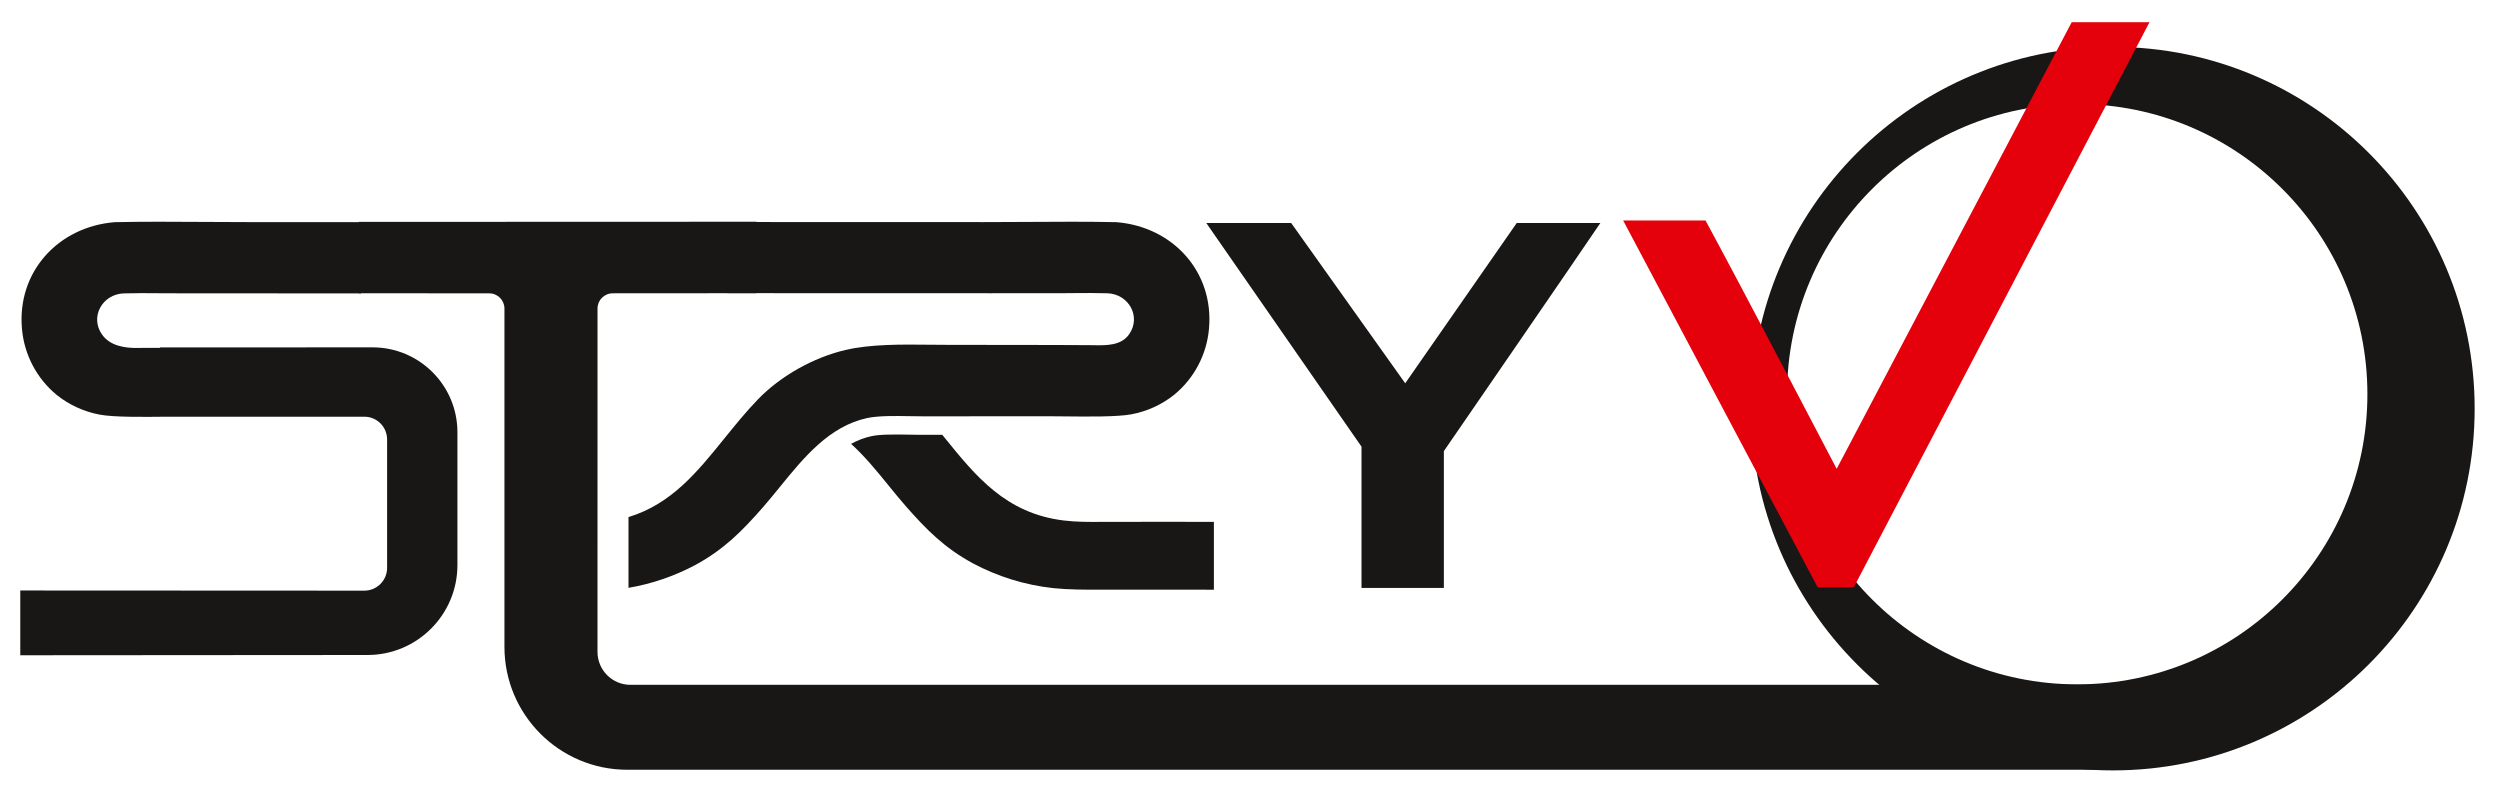
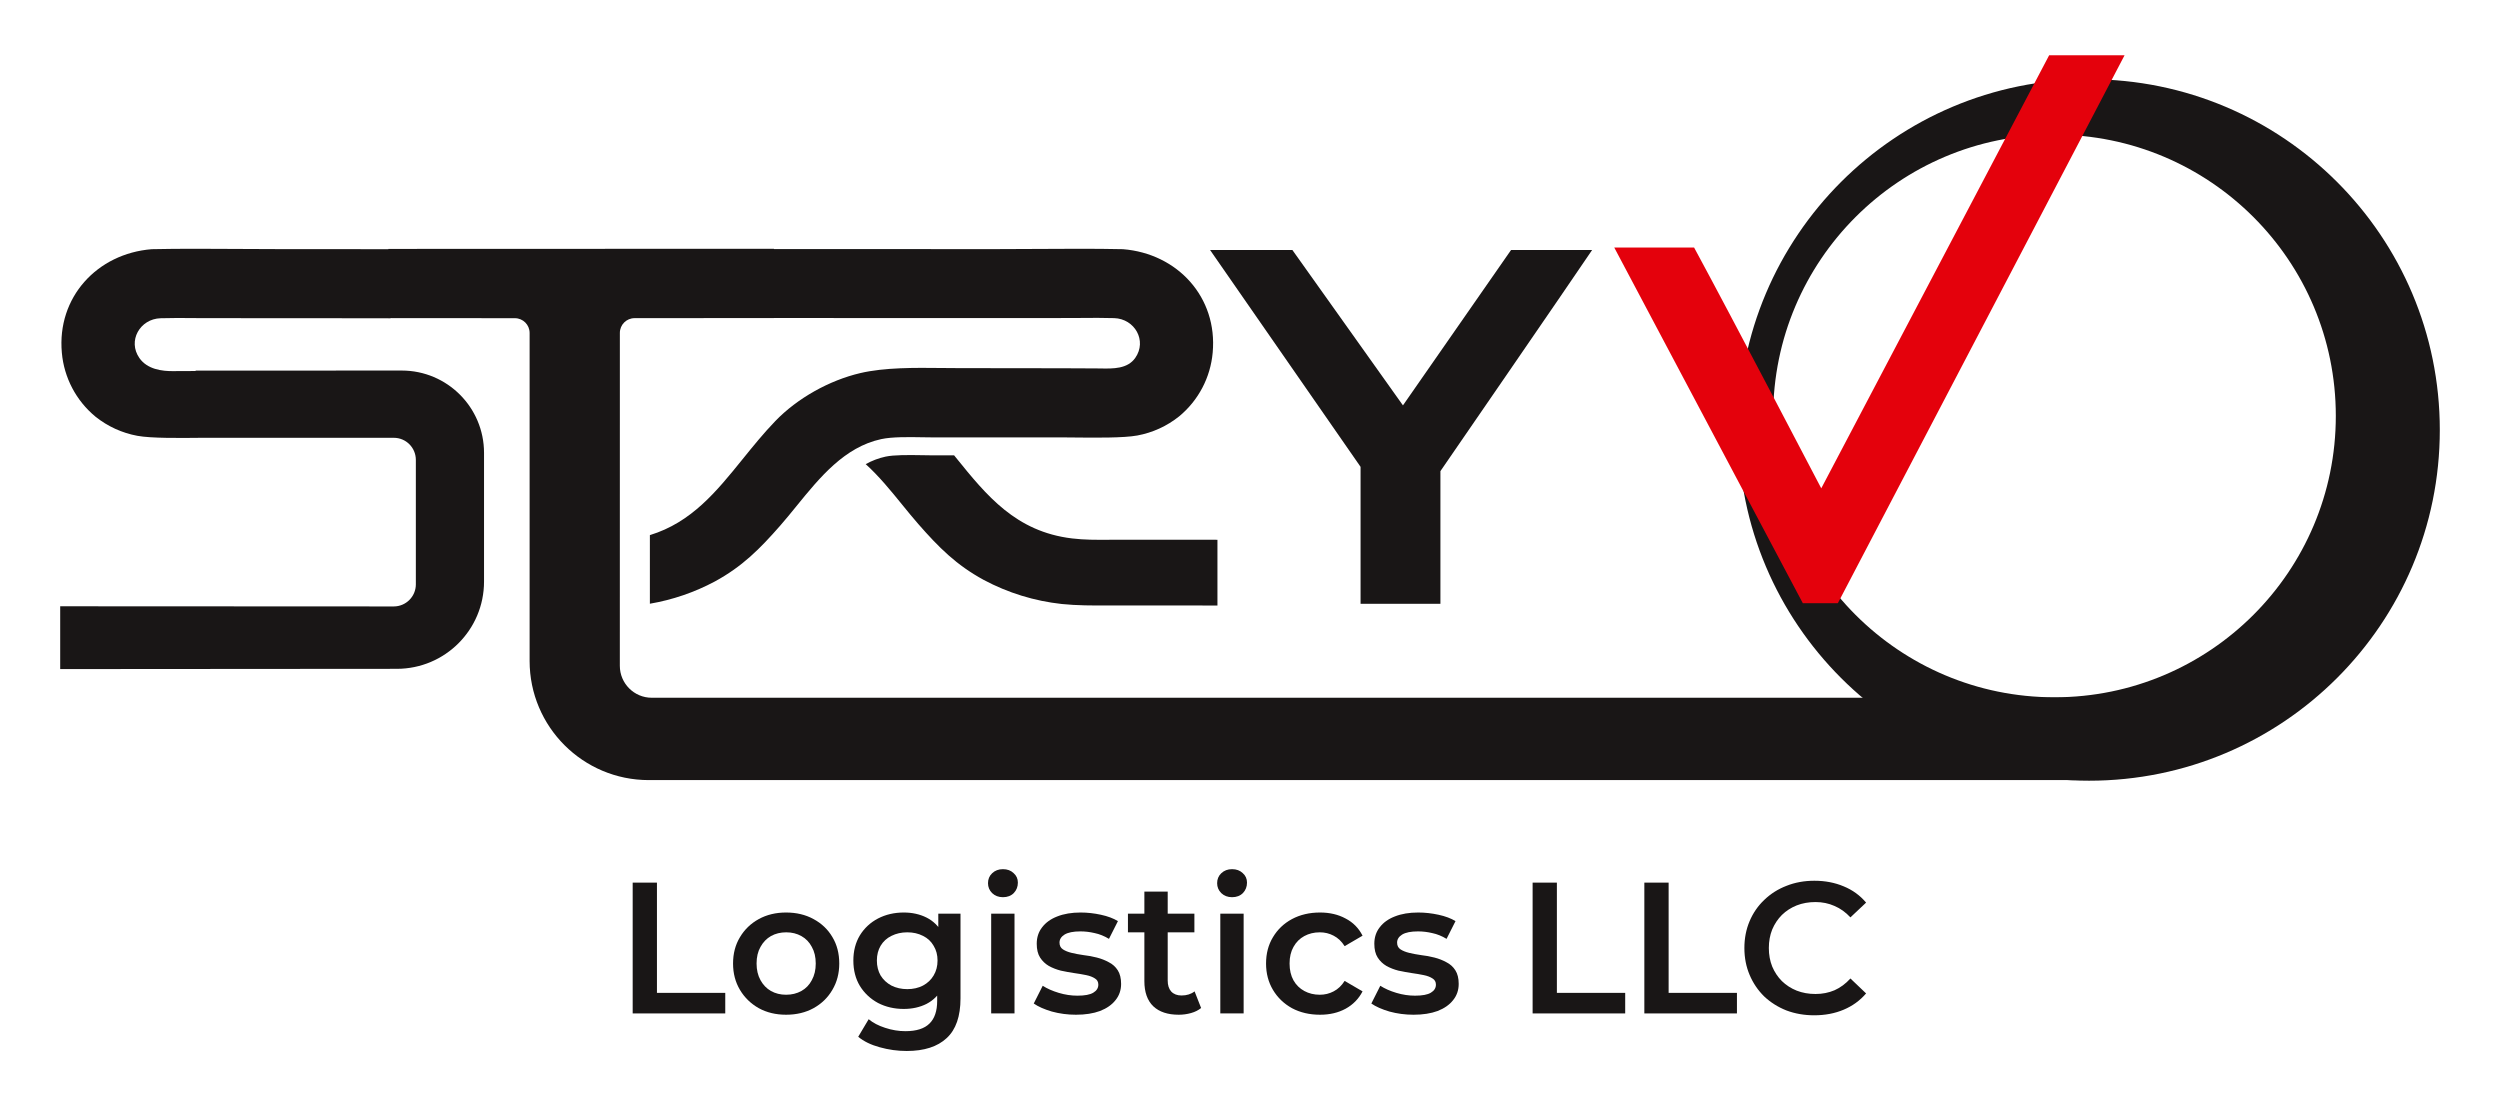
- <svg xmlns="http://www.w3.org/2000/svg" width="1973" height="628" viewBox="0 0 1973 628" fill="none">
-   <path d="M1667.5 37C1825.18 37 1953 164.823 1953 322.5C1953 480.177 1825.18 608 1667.5 608C1509.82 608 1382 480.177 1382 322.5C1382 164.823 1509.82 37 1667.5 37ZM1639.35 82.092C1512.88 82.092 1410.35 184.619 1410.35 311.092C1410.35 437.565 1512.88 540.092 1639.35 540.092C1765.83 540.092 1868.35 437.565 1868.35 311.092C1868.35 184.619 1765.83 82.092 1639.35 82.092Z" fill="#191616" />
-   <path d="M161.293 175.143C137.557 174.996 113.475 174.846 90.559 175.335C45.984 178.9 13.25 214.543 17.345 259.633C19.132 279.948 28.999 298.696 44.734 311.676C54.641 319.6 66.355 324.951 78.832 327.253C89.925 329.323 113.606 329.063 130.546 328.877L130.603 328.877C133.713 328.843 243.605 328.863 287.578 328.873C297.517 328.875 305.5 336.933 305.501 346.872L305.503 448.144C305.504 458.089 297.439 466.149 287.495 466.145L16 466.012V517.131L290.053 516.925C329.245 516.896 361 485.117 361 445.925V341.123C361 304.12 331.003 274.123 294 274.123H281.444H281.396L126.258 274.196L126.219 274.512C122.004 274.545 117.808 274.57 113.745 274.54C112.164 274.528 110.511 274.559 108.819 274.592L108.779 274.593C98.53 274.789 86.831 273.013 80.499 263.985C70.68 249.985 80.901 232.059 97.733 231.546C106.791 231.27 115.528 231.342 124.341 231.415L124.726 231.418C126.851 231.436 128.991 231.454 131.13 231.466L284.977 231.568C284.967 225.851 284.976 220.096 284.985 214.328V214.109V214.088C285.006 201.147 285.027 188.135 284.832 175.335L194.917 175.284C183.914 175.284 172.668 175.214 161.343 175.144L161.308 175.143H161.293Z" fill-rule="evenodd" clip-rule="evenodd" fill="#191616" />
-   <path d="M1635 17.5H1696.39L1463 463.5H1434.5L1281 174H1346C1377.17 231.536 1449.5 370 1449.5 370L1635 17.5Z" fill="#E4010C" />
-   <path d="M283.126 175.113L597 175L596.926 231.392L483.557 231.472C476.933 231.477 471.565 236.848 471.565 243.472L471.564 318.343L471.544 514.466C471.543 528.826 483.184 540.468 497.544 540.468H1655.5V607.5H495.106C441.534 607.5 398.106 564.072 398.106 510.5V243.507C398.106 236.883 392.739 231.512 386.115 231.507L283 231.433C283.302 210.866 283.088 195.727 283.126 175.113Z" fill="#191616" />
-   <path d="M952 176H1019L1109 302.482L1197 176H1263C1243.77 204.524 1139.5 356 1139.5 356V464H1074.5V352.5L952 176Z" fill="#191616" />
-   <path d="M687.759 344.215C694.681 342.717 706.273 342.828 718.398 343.039C720.813 343.081 723.226 343.123 725.504 343.142L727.732 343.151L743.643 343.148C744.118 343.736 744.596 344.322 745.07 344.909C770.158 375.945 793.831 405.232 839.611 410.78C849.693 412.002 859.369 411.939 869.432 411.873H869.44C871.749 411.858 874.078 411.843 876.438 411.843L928.69 411.818L957.999 411.873V465.406L932.227 465.346L875.498 465.349C873.279 465.348 871.053 465.354 868.824 465.36H868.811C856.312 465.397 843.698 465.435 831.327 464.159C809.083 461.753 787.505 455.103 767.769 444.57C745.309 432.345 731.156 418.054 714.602 399.179C710.145 394.097 705.735 388.672 701.259 383.165C692.014 371.793 682.484 360.074 671.672 350.306C676.725 347.53 682.043 345.451 687.759 344.215ZM810.457 175.144C834.148 174.996 858.184 174.846 881.057 175.334C925.547 178.893 958.218 214.478 954.131 259.491C952.347 279.772 942.499 298.489 926.794 311.446C916.906 319.357 905.214 324.699 892.761 326.997C881.687 329.064 858.046 328.804 841.138 328.618H841.089C837.206 328.575 833.679 328.537 830.743 328.531L727.354 328.551C724.61 328.551 721.525 328.497 718.273 328.44C706.848 328.241 693.257 328.005 684.294 329.943C654.409 336.406 634.292 361.151 615.364 384.433C610.888 389.938 606.476 395.365 602.02 400.446C585.463 419.322 571.31 433.613 548.849 445.838C532.296 454.67 514.449 460.773 496 463.932V408.081C529.843 397.768 550.185 372.606 571.551 346.176C579.953 335.782 588.516 325.188 598.119 315.229C616.036 296.647 642.035 282.118 667.25 276.201C687.067 271.551 711.642 271.815 733.843 272.054C738.486 272.104 743.028 272.152 747.398 272.154L834.745 272.268C837.283 272.28 839.848 272.301 842.416 272.323C847.643 272.368 852.88 272.413 857.914 272.376C859.493 272.364 861.142 272.396 862.831 272.429H862.87C873.1 272.625 884.778 272.849 891.098 263.836C900.898 249.859 890.696 231.962 873.896 231.45C864.855 231.175 856.135 231.247 847.339 231.32C845.089 231.339 842.829 231.358 840.562 231.371L782.151 231.42L574.106 231.357V175.219L776.897 175.283C787.891 175.283 799.128 175.214 810.442 175.144H810.457Z" fill="#191616" />
+ <svg xmlns="http://www.w3.org/2000/svg" width="2035" height="901" viewBox="0 0 2035 901" fill="none">
+   <path d="M1700.5 64.5C1858.18 64.5 1986 192.323 1986 350C1986 507.677 1858.18 635.5 1700.5 635.5C1542.82 635.5 1415 507.677 1415 350C1415 192.323 1542.82 64.5 1700.5 64.5ZM1672.35 109.592C1545.88 109.592 1443.35 212.119 1443.35 338.592C1443.35 465.065 1545.88 567.592 1672.35 567.592C1798.83 567.592 1901.35 465.065 1901.35 338.592C1901.35 212.119 1798.83 109.592 1672.35 109.592Z" fill="#191616" />
+   <path d="M194.293 202.643C170.557 202.496 146.475 202.346 123.559 202.835C78.984 206.4 46.25 242.043 50.345 287.133C52.132 307.448 61.999 326.196 77.734 339.176C87.641 347.1 99.355 352.451 111.832 354.753C122.925 356.823 146.606 356.563 163.546 356.377H163.603C166.713 356.343 276.605 356.363 320.578 356.373C330.517 356.375 338.5 364.433 338.501 374.372L338.503 475.644C338.504 485.589 330.439 493.649 320.495 493.645L49 493.512V544.631L323.053 544.425C362.245 544.396 394 512.617 394 473.425V368.623C394 331.62 364.003 301.623 327 301.623H314.444H314.396L159.258 301.696L159.219 302.012C155.004 302.045 150.808 302.07 146.745 302.04C145.164 302.028 143.511 302.059 141.819 302.092L141.779 302.093C131.53 302.289 119.831 300.513 113.499 291.485C103.68 277.485 113.901 259.559 130.733 259.046C139.79 258.77 148.528 258.842 157.341 258.915L157.726 258.918C159.851 258.936 161.991 258.954 164.13 258.966L317.977 259.068C317.967 253.351 317.976 247.596 317.985 241.828V241.609V241.588C318.006 228.647 318.027 215.635 317.832 202.835L227.917 202.784C216.914 202.784 205.668 202.714 194.343 202.644L194.308 202.643H194.293Z" fill-rule="evenodd" clip-rule="evenodd" fill="#191616" />
+   <path d="M1668 45H1729.39L1496 491H1467.5L1314 201.5H1379C1410.17 259.036 1482.5 397.5 1482.5 397.5L1668 45Z" fill="#E4010C" />
+   <path d="M316.126 202.613L630 202.5L629.926 258.892L516.557 258.972C509.933 258.977 504.565 264.348 504.565 270.972L504.564 345.843L504.544 541.966C504.543 556.326 516.184 567.968 530.544 567.968H1688.5V635H528.106C474.534 635 431.106 591.572 431.106 538V271.007C431.106 264.383 425.739 259.012 419.115 259.007L316 258.933C316.302 238.366 316.088 223.227 316.126 202.613Z" fill="#191616" />
+   <path d="M985 203.5H1052L1142 329.982L1230 203.5H1296C1276.77 232.024 1172.5 383.5 1172.5 383.5V491.5H1107.5V380L985 203.5Z" fill="#191616" />
+   <path d="M720.759 371.716C727.681 370.218 739.273 370.329 751.398 370.54C753.813 370.582 756.226 370.624 758.504 370.643L760.732 370.652L776.644 370.648C777.119 371.236 777.596 371.823 778.07 372.41C803.158 403.446 826.832 432.733 872.612 438.28C882.694 439.502 892.369 439.439 902.432 439.373H902.44C904.749 439.358 907.079 439.343 909.438 439.343L961.69 439.318L990.999 439.373V492.906L965.227 492.846L908.498 492.849C906.279 492.848 904.053 492.855 901.824 492.861H901.811C889.312 492.898 876.698 492.935 864.327 491.659C842.083 489.253 820.505 482.603 800.769 472.07C778.309 459.845 764.157 445.554 747.603 426.679C743.146 421.597 738.735 416.172 734.259 410.665C725.015 399.293 715.484 387.575 704.672 377.807C709.725 375.031 715.043 372.952 720.759 371.716ZM843.457 202.644C867.148 202.496 891.184 202.346 914.057 202.834C958.548 206.393 991.219 241.978 987.132 286.991C985.348 307.272 975.499 325.989 959.794 338.946C949.906 346.857 938.214 352.199 925.761 354.497C914.686 356.564 891.045 356.304 874.138 356.118H874.09C870.207 356.075 866.68 356.037 863.744 356.031L760.355 356.051C757.611 356.051 754.526 355.997 751.273 355.94C739.848 355.741 726.257 355.505 717.294 357.443C687.409 363.907 667.292 388.651 648.364 411.933C643.888 417.438 639.477 422.865 635.021 427.946C618.464 446.822 604.311 461.113 581.85 473.338C565.297 482.17 547.449 488.273 529 491.432V435.581C562.843 425.268 583.185 400.106 604.551 373.676C612.953 363.282 621.517 352.688 631.12 342.729C649.037 324.147 675.035 309.618 700.25 303.701C720.067 299.051 744.642 299.315 766.843 299.554C771.486 299.604 776.029 299.652 780.399 299.654L867.745 299.768C870.283 299.78 872.849 299.801 875.417 299.823C880.644 299.868 885.881 299.913 890.915 299.876C892.494 299.864 894.142 299.896 895.831 299.929H895.871C906.1 300.125 917.778 300.349 924.098 291.336C933.898 277.359 923.697 259.463 906.896 258.95C897.856 258.675 889.135 258.747 880.339 258.82C878.089 258.839 875.83 258.857 873.563 258.87L815.151 258.92L607.106 258.857V202.718L809.897 202.783C820.891 202.783 832.128 202.714 843.443 202.644H843.457Z" fill="#191616" />
+   <path d="M515 824.927V718.452H534.752V808.195H590.362V824.927H515Z" fill="#191616" />
+   <path d="M639.857 825.991C631.551 825.991 624.156 824.217 617.674 820.668C611.191 817.017 606.076 812.048 602.328 805.761C598.58 799.474 596.706 792.325 596.706 784.314C596.706 776.202 598.58 769.053 602.328 762.867C606.076 756.58 611.191 751.662 617.674 748.113C624.156 744.563 631.551 742.789 639.857 742.789C648.264 742.789 655.709 744.563 662.192 748.113C668.776 751.662 673.892 756.529 677.538 762.715C681.286 768.9 683.16 776.1 683.16 784.314C683.16 792.325 681.286 799.474 677.538 805.761C673.892 812.048 668.776 817.017 662.192 820.668C655.709 824.217 648.264 825.991 639.857 825.991ZM639.857 809.716C644.516 809.716 648.669 808.702 652.316 806.674C655.963 804.646 658.799 801.705 660.825 797.851C662.952 793.998 664.015 789.486 664.015 784.314C664.015 779.041 662.952 774.528 660.825 770.776C658.799 766.923 655.963 763.982 652.316 761.954C648.669 759.926 644.567 758.912 640.009 758.912C635.349 758.912 631.196 759.926 627.55 761.954C624.004 763.982 621.168 766.923 619.041 770.776C616.914 774.528 615.85 779.041 615.85 784.314C615.85 789.486 616.914 793.998 619.041 797.851C621.168 801.705 624.004 804.646 627.55 806.674C631.196 808.702 635.299 809.716 639.857 809.716Z" fill="#191616" />
+   <path d="M738.091 855.5C730.595 855.5 723.252 854.486 716.06 852.458C708.969 850.531 703.145 847.692 698.587 843.94L707.095 829.642C710.641 832.583 715.097 834.915 720.466 836.639C725.936 838.464 731.456 839.377 737.027 839.377C745.941 839.377 752.475 837.298 756.628 833.14C760.781 829.084 762.857 822.949 762.857 814.735V800.285L764.377 781.88L763.769 763.475V743.701H781.85V812.606C781.85 827.31 778.102 838.109 770.606 845.005C763.111 852.002 752.272 855.5 738.091 855.5ZM735.66 821.276C727.962 821.276 720.972 819.653 714.692 816.409C708.513 813.062 703.601 808.448 699.954 802.567C696.409 796.685 694.636 789.79 694.636 781.88C694.636 774.072 696.409 767.227 699.954 761.346C703.601 755.464 708.513 750.901 714.692 747.656C720.972 744.411 727.962 742.789 735.66 742.789C742.548 742.789 748.727 744.158 754.197 746.896C759.667 749.634 764.022 753.893 767.264 759.673C770.606 765.453 772.278 772.855 772.278 781.88C772.278 790.905 770.606 798.359 767.264 804.24C764.022 810.02 759.667 814.33 754.197 817.169C748.727 819.907 742.548 821.276 735.66 821.276ZM738.547 805.153C743.308 805.153 747.562 804.189 751.31 802.263C755.058 800.234 757.945 797.497 759.97 794.049C762.098 790.5 763.161 786.443 763.161 781.88C763.161 777.317 762.098 773.312 759.97 769.864C757.945 766.315 755.058 763.627 751.31 761.802C747.562 759.875 743.308 758.912 738.547 758.912C733.786 758.912 729.481 759.875 725.632 761.802C721.884 763.627 718.947 766.315 716.819 769.864C714.794 773.312 713.781 777.317 713.781 781.88C713.781 786.443 714.794 790.5 716.819 794.049C718.947 797.497 721.884 800.234 725.632 802.263C729.481 804.189 733.786 805.153 738.547 805.153Z" fill="#191616" />
+   <path d="M806.819 824.927V743.701H825.812V824.927H806.819ZM816.391 730.316C812.846 730.316 809.909 729.201 807.579 726.97C805.35 724.739 804.236 722.052 804.236 718.908C804.236 715.663 805.35 712.976 807.579 710.846C809.909 708.615 812.846 707.5 816.391 707.5C819.937 707.5 822.823 708.565 825.052 710.694C827.382 712.722 828.547 715.308 828.547 718.452C828.547 721.798 827.432 724.637 825.204 726.97C822.975 729.201 820.038 730.316 816.391 730.316Z" fill="#191616" />
+   <path d="M875.81 825.991C869.023 825.991 862.489 825.129 856.209 823.405C850.03 821.58 845.118 819.4 841.471 816.865L848.764 802.415C852.411 804.747 856.766 806.674 861.831 808.195C866.896 809.716 871.96 810.476 877.025 810.476C883.001 810.476 887.306 809.665 889.94 808.043C892.675 806.42 894.042 804.24 894.042 801.502C894.042 799.271 893.131 797.598 891.307 796.483C889.484 795.266 887.104 794.353 884.166 793.745C881.229 793.136 877.937 792.578 874.29 792.071C870.745 791.564 867.149 790.905 863.502 790.094C859.957 789.181 856.716 787.914 853.778 786.291C850.841 784.567 848.46 782.286 846.637 779.447C844.814 776.607 843.902 772.855 843.902 768.191C843.902 763.019 845.371 758.557 848.308 754.805C851.246 750.952 855.348 748.011 860.615 745.983C865.984 743.854 872.315 742.789 879.608 742.789C885.078 742.789 890.598 743.397 896.169 744.614C901.741 745.831 906.349 747.555 909.996 749.786L902.703 764.236C898.854 761.904 894.954 760.332 891.004 759.521C887.154 758.608 883.305 758.152 879.456 758.152C873.682 758.152 869.377 759.014 866.541 760.737C863.806 762.461 862.439 764.641 862.439 767.278C862.439 769.712 863.35 771.537 865.174 772.754C866.997 773.971 869.377 774.934 872.315 775.644C875.252 776.354 878.494 776.962 882.039 777.469C885.686 777.875 889.282 778.534 892.827 779.447C896.372 780.359 899.613 781.627 902.551 783.249C905.59 784.77 908.021 786.95 909.844 789.79C911.667 792.629 912.579 796.33 912.579 800.894C912.579 805.964 911.06 810.375 908.021 814.127C905.083 817.879 900.88 820.82 895.41 822.949C889.94 824.977 883.407 825.991 875.81 825.991Z" fill="#191616" />
+   <path d="M959.474 825.991C950.56 825.991 943.672 823.71 938.81 819.146C933.948 814.482 931.518 807.637 931.518 798.612V725.753H950.51V798.156C950.51 802.009 951.473 805.001 953.398 807.13C955.423 809.26 958.209 810.324 961.754 810.324C966.009 810.324 969.554 809.209 972.39 806.978L977.708 820.515C975.48 822.341 972.745 823.71 969.503 824.622C966.262 825.535 962.918 825.991 959.474 825.991ZM918.146 758.912V743.701H972.237V758.912H918.146Z" fill="#191616" />
+   <path d="M993.332 824.927V743.701H1012.32V824.927H993.332ZM1002.9 730.316C999.359 730.316 996.421 729.201 994.091 726.97C991.863 724.739 990.749 722.052 990.749 718.908C990.749 715.663 991.863 712.976 994.091 710.846C996.421 708.615 999.359 707.5 1002.9 707.5C1006.45 707.5 1009.34 708.565 1011.57 710.694C1013.89 712.722 1015.06 715.308 1015.06 718.452C1015.06 721.798 1013.95 724.637 1011.72 726.97C1009.49 729.201 1006.55 730.316 1002.9 730.316Z" fill="#191616" />
+   <path d="M1074.48 825.991C1065.97 825.991 1058.37 824.217 1051.69 820.668C1045.1 817.017 1039.94 812.048 1036.19 805.761C1032.44 799.474 1030.57 792.325 1030.57 784.314C1030.57 776.202 1032.44 769.053 1036.19 762.867C1039.94 756.58 1045.1 751.662 1051.69 748.113C1058.37 744.563 1065.97 742.789 1074.48 742.789C1082.38 742.789 1089.32 744.411 1095.29 747.656C1101.37 750.8 1105.98 755.464 1109.12 761.65L1094.53 770.168C1092.1 766.315 1089.11 763.475 1085.57 761.65C1082.12 759.825 1078.38 758.912 1074.33 758.912C1069.67 758.912 1065.46 759.926 1061.71 761.954C1057.97 763.982 1055.03 766.923 1052.9 770.776C1050.77 774.528 1049.71 779.041 1049.71 784.314C1049.71 789.587 1050.77 794.15 1052.9 798.004C1055.03 801.756 1057.97 804.646 1061.71 806.674C1065.46 808.702 1069.67 809.716 1074.33 809.716C1078.38 809.716 1082.12 808.803 1085.57 806.978C1089.11 805.153 1092.1 802.313 1094.53 798.46L1109.12 806.978C1105.98 813.062 1101.37 817.777 1095.29 821.124C1089.32 824.369 1082.38 825.991 1074.48 825.991Z" fill="#191616" />
+   <path d="M1150.61 825.991C1143.82 825.991 1137.29 825.129 1131.01 823.405C1124.83 821.58 1119.92 819.4 1116.27 816.865L1123.56 802.415C1127.21 804.747 1131.56 806.674 1136.63 808.195C1141.69 809.716 1146.76 810.476 1151.82 810.476C1157.8 810.476 1162.1 809.665 1164.74 808.043C1167.47 806.42 1168.84 804.24 1168.84 801.502C1168.84 799.271 1167.93 797.598 1166.11 796.483C1164.28 795.266 1161.9 794.353 1158.96 793.745C1156.03 793.136 1152.73 792.578 1149.09 792.071C1145.54 791.564 1141.95 790.905 1138.3 790.094C1134.76 789.181 1131.51 787.914 1128.58 786.291C1125.64 784.567 1123.26 782.286 1121.44 779.447C1119.61 776.607 1118.7 772.855 1118.7 768.191C1118.7 763.019 1120.17 758.557 1123.11 754.805C1126.04 750.952 1130.15 748.011 1135.41 745.983C1140.78 743.854 1147.11 742.789 1154.41 742.789C1159.88 742.789 1165.4 743.397 1170.97 744.614C1176.54 745.831 1181.15 747.555 1184.79 749.786L1177.5 764.236C1173.65 761.904 1169.75 760.332 1165.8 759.521C1161.95 758.608 1158.1 758.152 1154.25 758.152C1148.48 758.152 1144.18 759.014 1141.34 760.737C1138.6 762.461 1137.24 764.641 1137.24 767.278C1137.24 769.712 1138.15 771.537 1139.97 772.754C1141.8 773.971 1144.18 774.934 1147.11 775.644C1150.05 776.354 1153.29 776.962 1156.84 777.469C1160.48 777.875 1164.08 778.534 1167.62 779.447C1171.17 780.359 1174.41 781.627 1177.35 783.249C1180.39 784.77 1182.82 786.95 1184.64 789.79C1186.47 792.629 1187.38 796.33 1187.38 800.894C1187.38 805.964 1185.86 810.375 1182.82 814.127C1179.88 817.879 1175.68 820.82 1170.21 822.949C1164.74 824.977 1158.2 825.991 1150.61 825.991Z" fill="#191616" />
+   <path d="M1247.55 824.927V718.452H1267.3V808.195H1322.91V824.927H1247.55Z" fill="#191616" />
+   <path d="M1338.5 824.927V718.452H1358.26V808.195H1413.87V824.927H1338.5Z" fill="#191616" />
+   <path d="M1476.76 826.448C1468.66 826.448 1461.11 825.129 1454.12 822.493C1447.23 819.755 1441.21 815.952 1436.04 811.085C1430.98 806.116 1427.03 800.285 1424.19 793.592C1421.35 786.9 1419.93 779.599 1419.93 771.689C1419.93 763.78 1421.35 756.478 1424.19 749.786C1427.03 743.093 1431.03 737.313 1436.19 732.446C1441.36 727.477 1447.39 723.674 1454.27 721.038C1461.16 718.3 1468.71 716.931 1476.91 716.931C1485.62 716.931 1493.58 718.452 1500.77 721.494C1507.96 724.435 1514.04 728.846 1519 734.727L1506.24 746.744C1502.39 742.586 1498.08 739.493 1493.32 737.465C1488.56 735.336 1483.4 734.271 1477.82 734.271C1472.25 734.271 1467.14 735.183 1462.48 737.009C1457.92 738.834 1453.92 741.42 1450.47 744.766C1447.13 748.113 1444.5 752.067 1442.57 756.631C1440.75 761.194 1439.84 766.213 1439.84 771.689C1439.84 777.165 1440.75 782.184 1442.57 786.748C1444.5 791.311 1447.13 795.266 1450.47 798.612C1453.92 801.958 1457.92 804.544 1462.48 806.369C1467.14 808.195 1472.25 809.107 1477.82 809.107C1483.4 809.107 1488.56 808.093 1493.32 806.065C1498.08 803.936 1502.39 800.742 1506.24 796.483L1519 808.651C1514.04 814.431 1507.96 818.842 1500.77 821.884C1493.58 824.927 1485.57 826.448 1476.76 826.448Z" fill="#191616" />
</svg>
